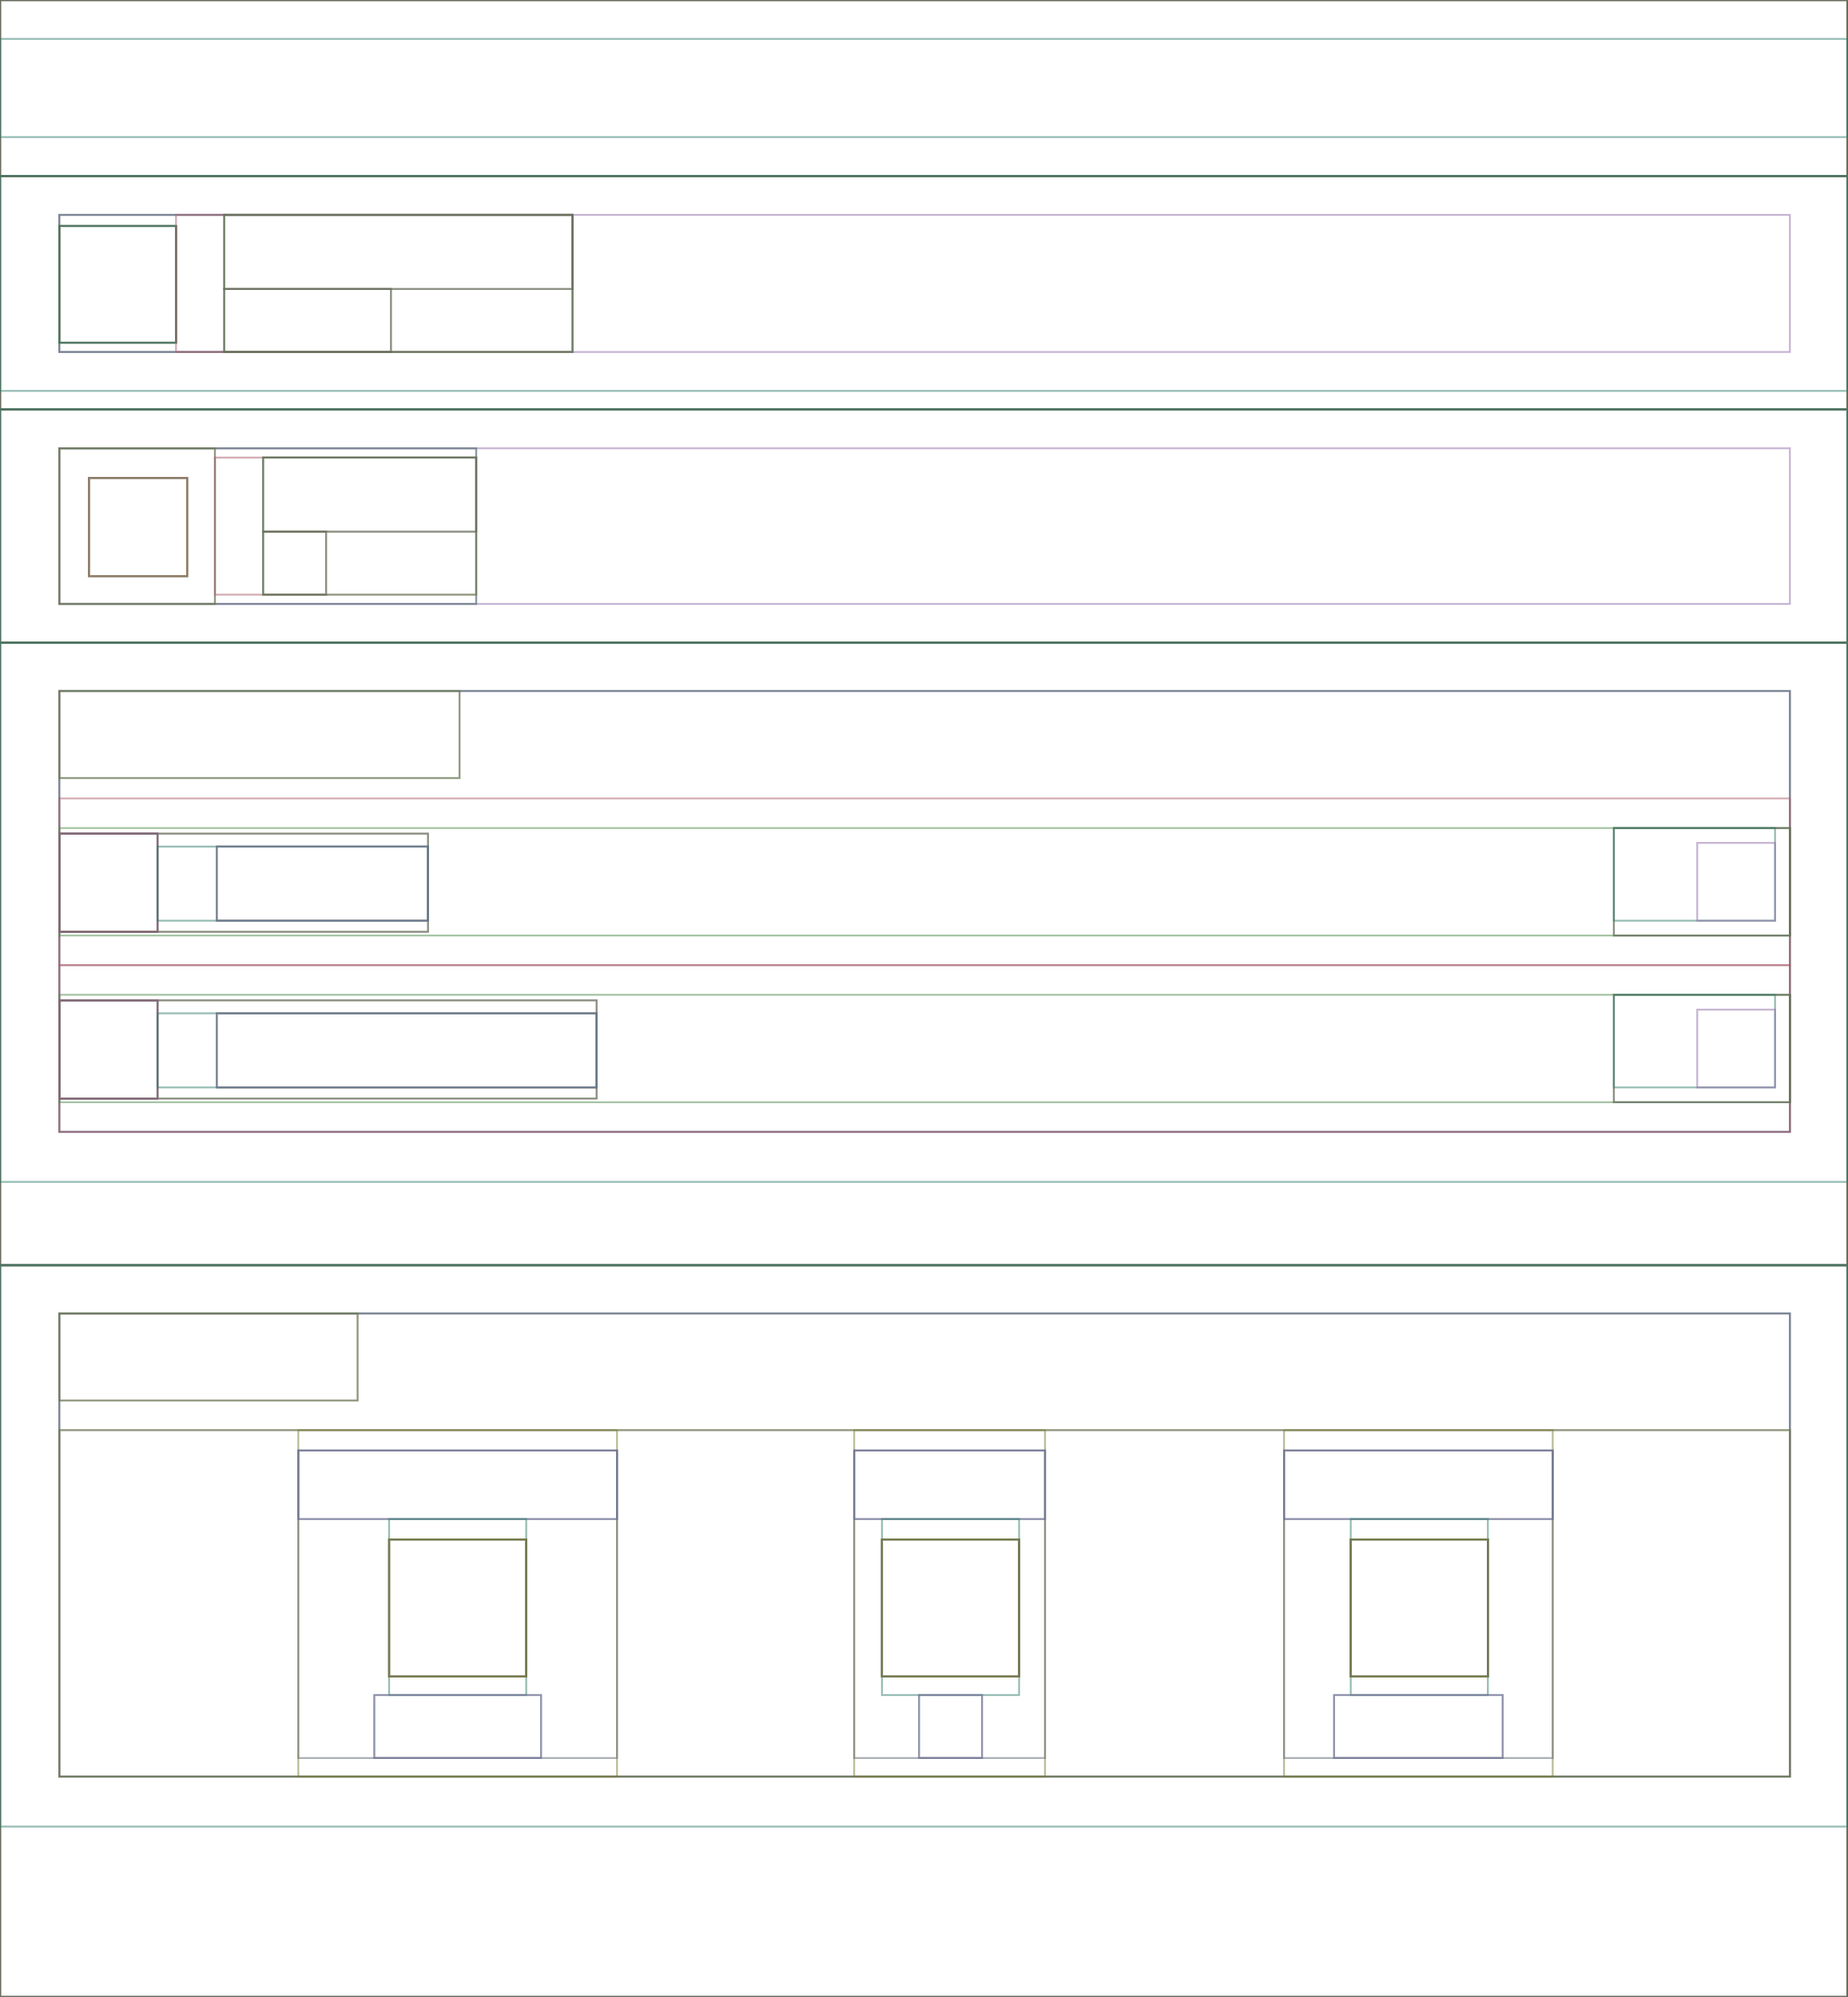
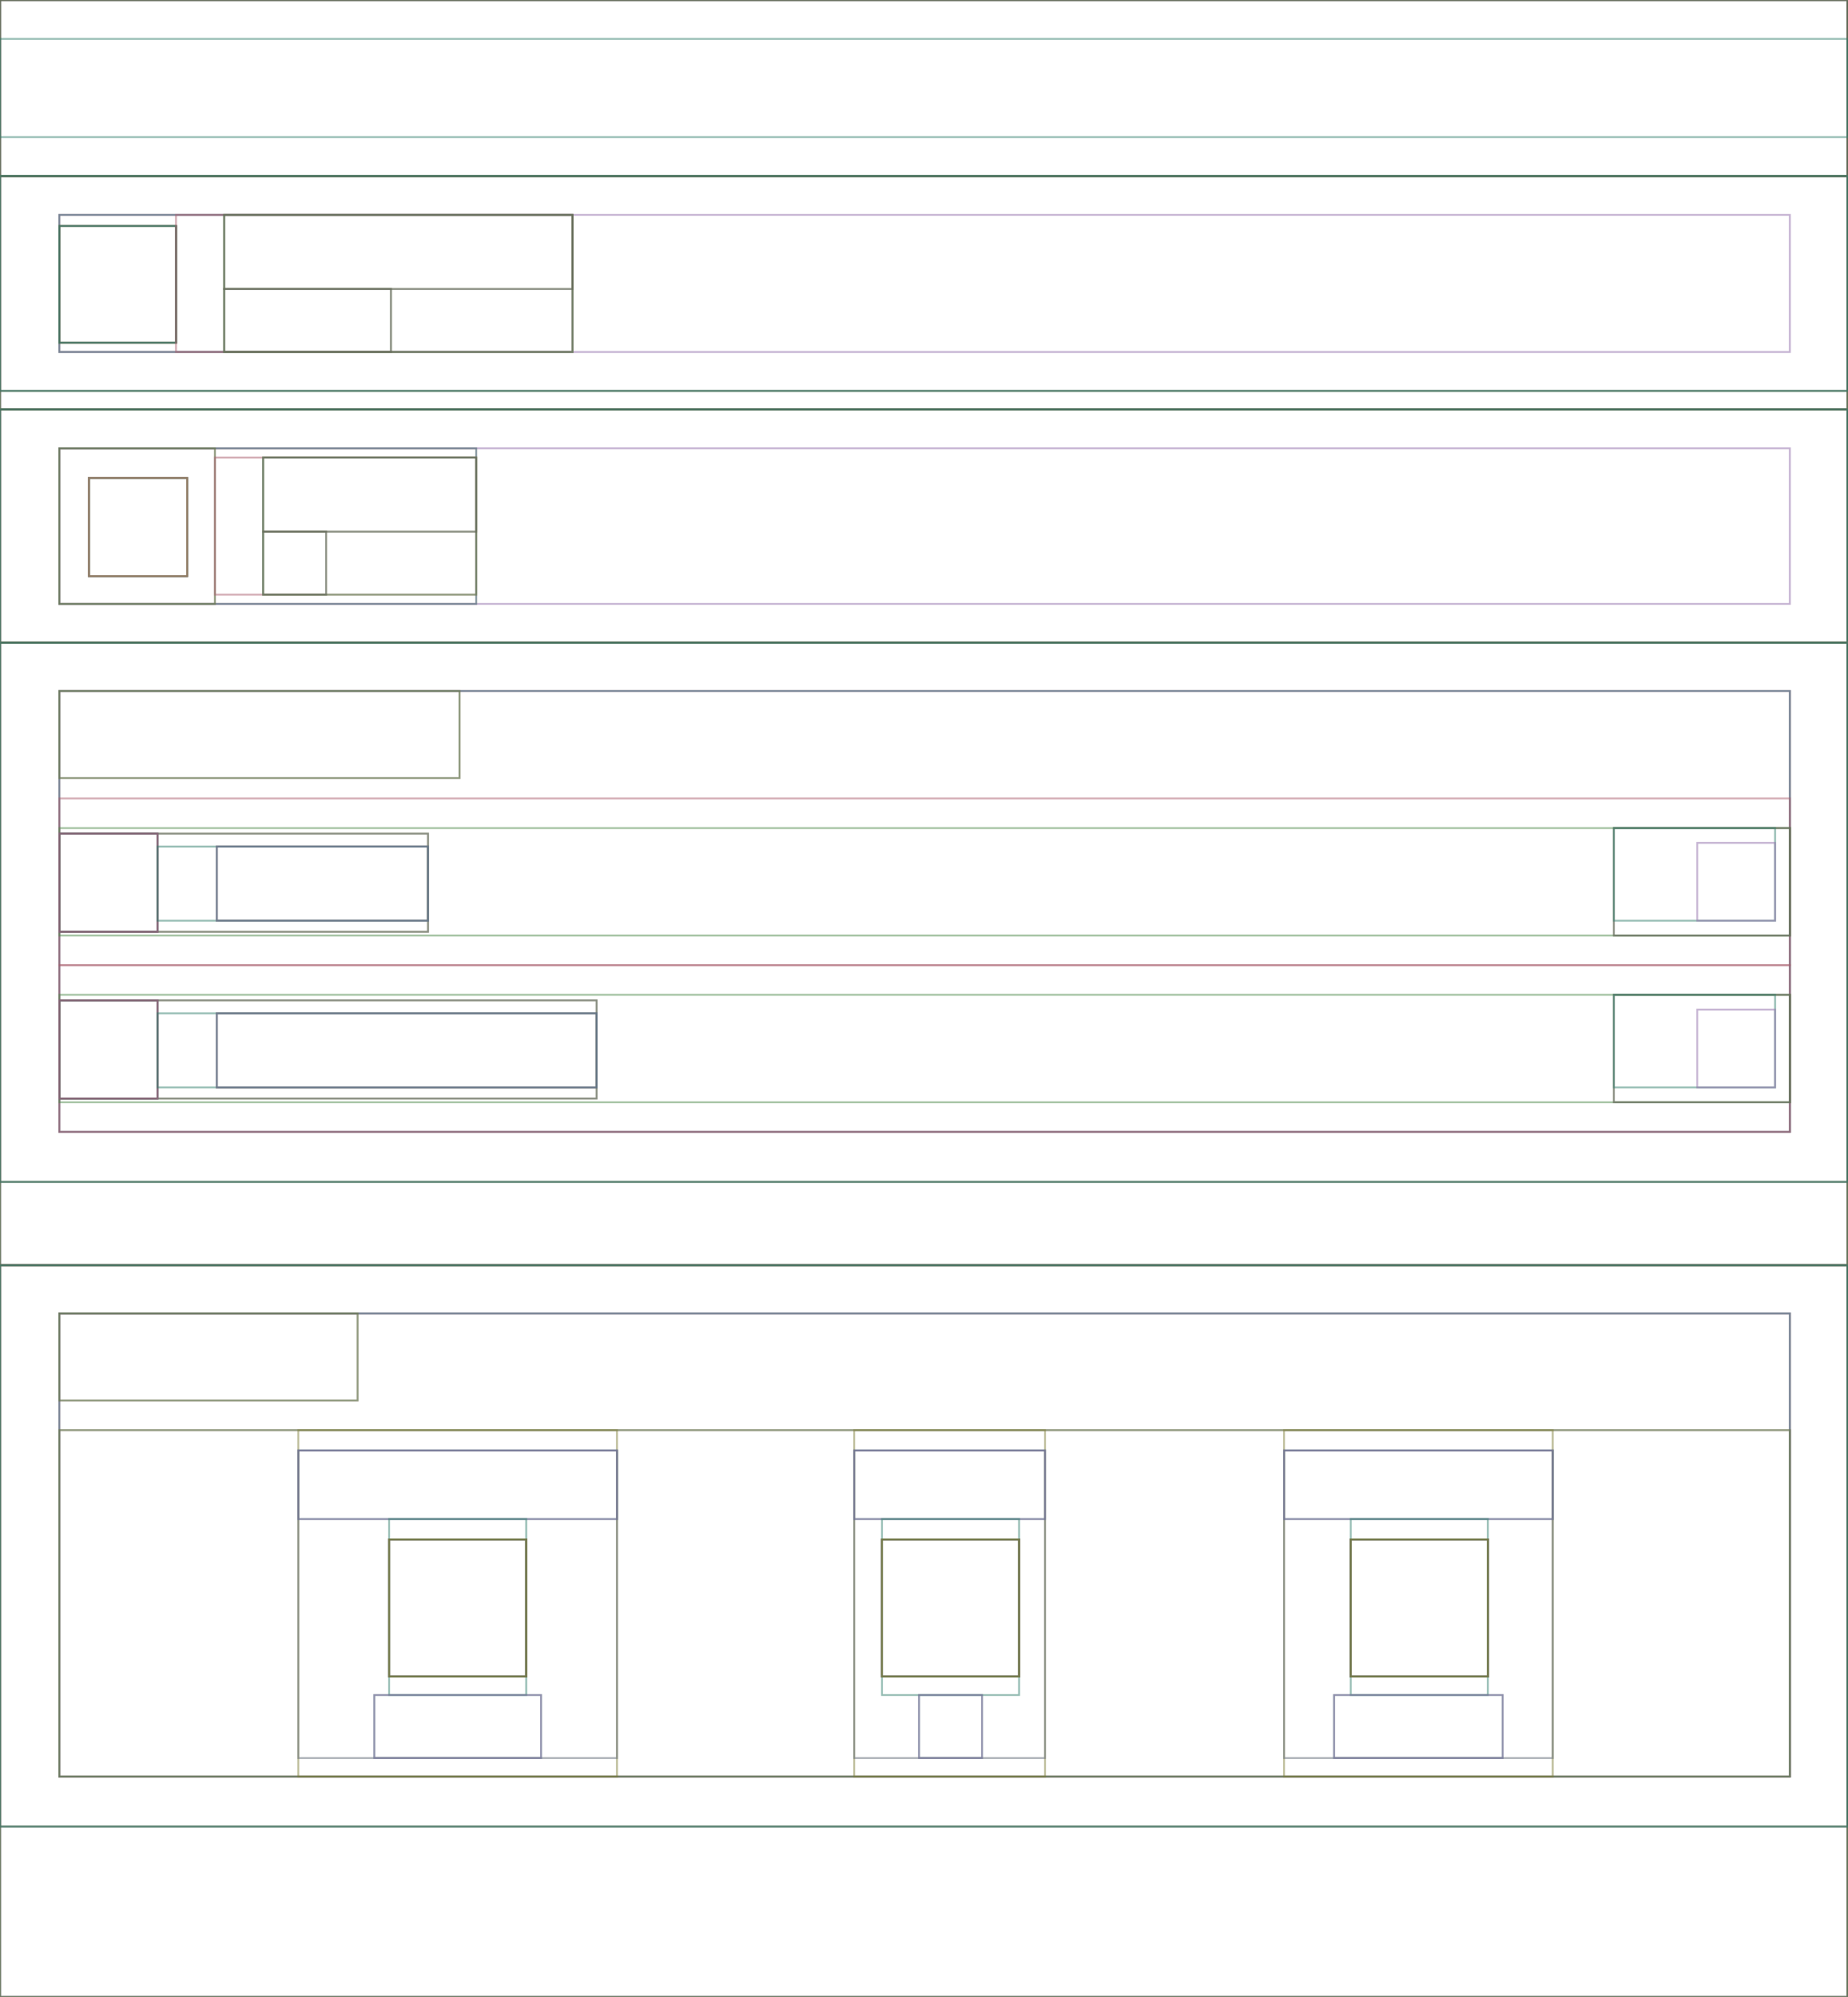
<svg xmlns="http://www.w3.org/2000/svg" viewBox="0 0 997 1078" width="997" height="1078" role="img" aria-label="Dashboard/Light layout wireframe">
  <rect width="997" height="1078" fill="#ffffff" />
  <g>
    <rect x="0" y="0" width="997" height="1078" fill="none" fill-opacity="0" stroke="#5B6470" stroke-width="1" stroke-opacity="0.5" />
  </g>
  <g>
    <rect x="0" y="0" width="997" height="1078" fill="none" fill-opacity="0" stroke="#2E7D6B" stroke-width="1" stroke-opacity="0.5" />
  </g>
  <g>
    <rect x="0" y="0" width="997" height="1078" fill="none" fill-opacity="0" stroke="#8E6BA8" stroke-width="1" stroke-opacity="0.5" />
  </g>
  <g>
    <rect x="0" y="0" width="997" height="95" fill="none" fill-opacity="0" stroke="#B0813B" stroke-width="1" stroke-opacity="0.5" />
  </g>
  <g>
    <rect x="0" y="0" width="997" height="95" fill="none" fill-opacity="0" stroke="#3B72A8" stroke-width="1" stroke-opacity="0.5" />
  </g>
  <g>
    <rect x="0" y="0" width="997" height="95" fill="none" fill-opacity="0" stroke="#A85B6B" stroke-width="1" stroke-opacity="0.5" />
  </g>
  <g>
    <rect x="0" y="0" width="997" height="95" fill="none" fill-opacity="0" stroke="#4F8A4A" stroke-width="1" stroke-opacity="0.5" />
  </g>
  <g>
    <rect x="0" y="0" width="997" height="95" fill="none" fill-opacity="0" stroke="#7A7A33" stroke-width="1" stroke-opacity="0.5" />
  </g>
  <g>
    <rect x="0" y="0" width="997" height="95" fill="none" fill-opacity="0" stroke="#5B6470" stroke-width="1" stroke-opacity="0.5" />
  </g>
  <g>
    <rect x="0" y="21" width="997" height="53" fill="none" fill-opacity="0" stroke="#2E7D6B" stroke-width="1" stroke-opacity="0.5" />
  </g>
  <g>
    <rect x="0" y="95" width="997" height="126" fill="none" fill-opacity="0" stroke="#B0813B" stroke-width="1" stroke-opacity="0.5" />
  </g>
  <g>
    <rect x="0" y="95" width="997" height="126" fill="none" fill-opacity="0" stroke="#3B72A8" stroke-width="1" stroke-opacity="0.5" />
  </g>
  <g>
    <rect x="0" y="95" width="997" height="126" fill="none" fill-opacity="0" stroke="#A85B6B" stroke-width="1" stroke-opacity="0.5" />
  </g>
  <g>
    <rect x="0" y="95" width="997" height="126" fill="none" fill-opacity="0" stroke="#4F8A4A" stroke-width="1" stroke-opacity="0.5" />
  </g>
  <g>
-     <rect x="0" y="95" width="997" height="126" fill="none" fill-opacity="0" stroke="#7A7A33" stroke-width="1" stroke-opacity="0.5" />
-   </g>
-   <g>
-     <rect x="0" y="95" width="997" height="126" fill="none" fill-opacity="0" stroke="#5B6470" stroke-width="1" stroke-opacity="0.5" />
+     <rect x="0" y="95" width="997" height="116" fill="none" fill-opacity="0" stroke="#7A7A33" stroke-width="1" stroke-opacity="0.5" />
+   </g>
+   <g>
+     <rect x="0" y="95" width="997" height="116" fill="none" fill-opacity="0" stroke="#5B6470" stroke-width="1" stroke-opacity="0.5" />
  </g>
  <g>
    <rect x="0" y="95" width="997" height="116" fill="none" fill-opacity="0" stroke="#2E7D6B" stroke-width="1" stroke-opacity="0.5" />
  </g>
  <g>
    <rect x="32" y="116" width="934" height="74" fill="none" fill-opacity="0" stroke="#8E6BA8" stroke-width="1" stroke-opacity="0.5" />
  </g>
  <g>
    <rect x="32" y="116" width="277" height="74" fill="none" fill-opacity="0" stroke="#B0813B" stroke-width="1" stroke-opacity="0.5" />
  </g>
  <g>
    <rect x="32" y="116" width="277" height="74" fill="none" fill-opacity="0" stroke="#3B72A8" stroke-width="1" stroke-opacity="0.5" />
  </g>
  <g>
    <rect x="32" y="122" width="63" height="63" fill="none" fill-opacity="0" stroke="#A85B6B" stroke-width="1" stroke-opacity="0.5" />
  </g>
  <g>
    <rect x="32" y="122" width="63" height="63" fill="none" fill-opacity="0" stroke="#4F8A4A" stroke-width="1" stroke-opacity="0.5" />
  </g>
  <g>
    <rect x="32" y="122" width="63" height="63" fill="none" fill-opacity="0" stroke="#7A7A33" stroke-width="1" stroke-opacity="0.5" />
  </g>
  <g>
    <rect x="32" y="122" width="63" height="63" fill="none" fill-opacity="0" stroke="#5B6470" stroke-width="1" stroke-opacity="0.5" />
  </g>
  <g>
    <rect x="32" y="122" width="63" height="63" fill="none" fill-opacity="0" stroke="#2E7D6B" stroke-width="1" stroke-opacity="0.5" />
  </g>
  <g>
    <rect x="95" y="116" width="214" height="74" fill="none" fill-opacity="0" stroke="#A85B6B" stroke-width="1" stroke-opacity="0.5" />
  </g>
  <g>
    <rect x="121" y="116" width="188" height="74" fill="none" fill-opacity="0" stroke="#4F8A4A" stroke-width="1" stroke-opacity="0.5" />
  </g>
  <g>
    <rect x="121" y="116" width="188" height="40" fill="none" fill-opacity="0" stroke="#7A7A33" stroke-width="1" stroke-opacity="0.5" />
  </g>
  <g>
    <rect x="121" y="116" width="188" height="40" fill="none" fill-opacity="0" stroke="#5B6470" stroke-width="1" stroke-opacity="0.5" />
  </g>
  <g>
    <rect x="121" y="156" width="90" height="34" fill="none" fill-opacity="0" stroke="#7A7A33" stroke-width="1" stroke-opacity="0.5" />
  </g>
  <g>
    <rect x="121" y="156" width="90" height="34" fill="none" fill-opacity="0" stroke="#5B6470" stroke-width="1" stroke-opacity="0.5" />
  </g>
  <g>
    <rect x="0" y="221" width="997" height="126" fill="none" fill-opacity="0" stroke="#B0813B" stroke-width="1" stroke-opacity="0.5" />
  </g>
  <g>
    <rect x="0" y="221" width="997" height="126" fill="none" fill-opacity="0" stroke="#3B72A8" stroke-width="1" stroke-opacity="0.5" />
  </g>
  <g>
    <rect x="0" y="221" width="997" height="126" fill="none" fill-opacity="0" stroke="#A85B6B" stroke-width="1" stroke-opacity="0.5" />
  </g>
  <g>
    <rect x="0" y="221" width="997" height="126" fill="none" fill-opacity="0" stroke="#4F8A4A" stroke-width="1" stroke-opacity="0.5" />
  </g>
  <g>
    <rect x="0" y="221" width="997" height="126" fill="none" fill-opacity="0" stroke="#7A7A33" stroke-width="1" stroke-opacity="0.5" />
  </g>
  <g>
    <rect x="0" y="221" width="997" height="126" fill="none" fill-opacity="0" stroke="#5B6470" stroke-width="1" stroke-opacity="0.5" />
  </g>
  <g>
    <rect x="0" y="221" width="997" height="126" fill="none" fill-opacity="0" stroke="#2E7D6B" stroke-width="1" stroke-opacity="0.5" />
  </g>
  <g>
    <rect x="32" y="242" width="934" height="84" fill="none" fill-opacity="0" stroke="#8E6BA8" stroke-width="1" stroke-opacity="0.5" />
  </g>
  <g>
    <rect x="32" y="242" width="225" height="84" fill="none" fill-opacity="0" stroke="#B0813B" stroke-width="1" stroke-opacity="0.5" />
  </g>
  <g>
    <rect x="32" y="242" width="225" height="84" fill="none" fill-opacity="0" stroke="#3B72A8" stroke-width="1" stroke-opacity="0.5" />
  </g>
  <g>
    <rect x="32" y="242" width="84" height="84" fill="none" fill-opacity="0" stroke="#A85B6B" stroke-width="1" stroke-opacity="0.5" />
  </g>
  <g>
    <rect x="32" y="242" width="84" height="84" fill="none" fill-opacity="0" stroke="#4F8A4A" stroke-width="1" stroke-opacity="0.5" />
  </g>
  <g>
    <rect x="48" y="258" width="53" height="53" fill="none" fill-opacity="0" stroke="#7A7A33" stroke-width="1" stroke-opacity="0.5" />
  </g>
  <g>
    <rect x="48" y="258" width="53" height="53" fill="none" fill-opacity="0" stroke="#5B6470" stroke-width="1" stroke-opacity="0.5" />
  </g>
  <g>
    <rect x="48" y="258" width="53" height="53" fill="none" fill-opacity="0" stroke="#2E7D6B" stroke-width="1" stroke-opacity="0.5" />
  </g>
  <g>
    <rect x="48" y="258" width="53" height="53" fill="none" fill-opacity="0" stroke="#8E6BA8" stroke-width="1" stroke-opacity="0.5" />
  </g>
  <g>
    <rect x="48" y="258" width="53" height="53" fill="none" fill-opacity="0" stroke="#B0813B" stroke-width="1" stroke-opacity="0.5" />
  </g>
  <g>
    <rect x="116" y="247" width="141" height="74" fill="none" fill-opacity="0" stroke="#A85B6B" stroke-width="1" stroke-opacity="0.5" />
  </g>
  <g>
    <rect x="142" y="247" width="115" height="74" fill="none" fill-opacity="0" stroke="#4F8A4A" stroke-width="1" stroke-opacity="0.5" />
  </g>
  <g>
    <rect x="142" y="247" width="115" height="40" fill="none" fill-opacity="0" stroke="#7A7A33" stroke-width="1" stroke-opacity="0.5" />
  </g>
  <g>
    <rect x="142" y="247" width="115" height="40" fill="none" fill-opacity="0" stroke="#5B6470" stroke-width="1" stroke-opacity="0.5" />
  </g>
  <g>
    <rect x="142" y="287" width="34" height="34" fill="none" fill-opacity="0" stroke="#7A7A33" stroke-width="1" stroke-opacity="0.5" />
  </g>
  <g>
    <rect x="142" y="287" width="34" height="34" fill="none" fill-opacity="0" stroke="#5B6470" stroke-width="1" stroke-opacity="0.5" />
  </g>
  <g>
    <rect x="0" y="347" width="997" height="336" fill="none" fill-opacity="0" stroke="#B0813B" stroke-width="1" stroke-opacity="0.5" />
  </g>
  <g>
    <rect x="0" y="347" width="997" height="336" fill="none" fill-opacity="0" stroke="#3B72A8" stroke-width="1" stroke-opacity="0.5" />
  </g>
  <g>
    <rect x="0" y="347" width="997" height="336" fill="none" fill-opacity="0" stroke="#A85B6B" stroke-width="1" stroke-opacity="0.5" />
  </g>
  <g>
    <rect x="0" y="347" width="997" height="336" fill="none" fill-opacity="0" stroke="#4F8A4A" stroke-width="1" stroke-opacity="0.5" />
  </g>
  <g>
-     <rect x="0" y="347" width="997" height="336" fill="none" fill-opacity="0" stroke="#7A7A33" stroke-width="1" stroke-opacity="0.5" />
-   </g>
-   <g>
-     <rect x="0" y="347" width="997" height="336" fill="none" fill-opacity="0" stroke="#5B6470" stroke-width="1" stroke-opacity="0.5" />
+     <rect x="0" y="347" width="997" height="291" fill="none" fill-opacity="0" stroke="#7A7A33" stroke-width="1" stroke-opacity="0.5" />
+   </g>
+   <g>
+     <rect x="0" y="347" width="997" height="291" fill="none" fill-opacity="0" stroke="#5B6470" stroke-width="1" stroke-opacity="0.5" />
  </g>
  <g>
    <rect x="0" y="347" width="997" height="291" fill="none" fill-opacity="0" stroke="#2E7D6B" stroke-width="1" stroke-opacity="0.5" />
  </g>
  <g>
    <rect x="32" y="373" width="934" height="238" fill="none" fill-opacity="0" stroke="#8E6BA8" stroke-width="1" stroke-opacity="0.5" />
  </g>
  <g>
    <rect x="32" y="373" width="934" height="238" fill="none" fill-opacity="0" stroke="#B0813B" stroke-width="1" stroke-opacity="0.5" />
  </g>
  <g>
    <rect x="32" y="373" width="934" height="238" fill="none" fill-opacity="0" stroke="#3B72A8" stroke-width="1" stroke-opacity="0.5" />
  </g>
  <g>
    <rect x="32" y="373" width="216" height="47" fill="none" fill-opacity="0" stroke="#A85B6B" stroke-width="1" stroke-opacity="0.5" />
  </g>
  <g>
    <rect x="32" y="373" width="216" height="47" fill="none" fill-opacity="0" stroke="#4F8A4A" stroke-width="1" stroke-opacity="0.5" />
  </g>
  <g>
    <rect x="32" y="431" width="934" height="90" fill="none" fill-opacity="0" stroke="#A85B6B" stroke-width="1" stroke-opacity="0.5" />
  </g>
  <g>
    <rect x="32" y="447" width="934" height="58" fill="none" fill-opacity="0" stroke="#4F8A4A" stroke-width="1" stroke-opacity="0.5" />
  </g>
  <g>
    <rect x="32" y="450" width="199" height="53" fill="none" fill-opacity="0" stroke="#7A7A33" stroke-width="1" stroke-opacity="0.5" />
  </g>
  <g>
    <rect x="32" y="450" width="199" height="53" fill="none" fill-opacity="0" stroke="#5B6470" stroke-width="1" stroke-opacity="0.5" />
  </g>
  <g>
    <rect x="32" y="450" width="53" height="53" fill="none" fill-opacity="0" stroke="#2E7D6B" stroke-width="1" stroke-opacity="0.5" />
  </g>
  <g>
    <rect x="32" y="450" width="53" height="53" fill="none" fill-opacity="0" stroke="#8E6BA8" stroke-width="1" stroke-opacity="0.5" />
  </g>
  <g>
    <rect x="32" y="450" width="53" height="53" fill="none" fill-opacity="0" stroke="#B0813B" stroke-width="1" stroke-opacity="0.5" />
  </g>
  <g>
    <rect x="32" y="450" width="53" height="53" fill="none" fill-opacity="0" stroke="#3B72A8" stroke-width="1" stroke-opacity="0.5" />
  </g>
  <g>
    <rect x="32" y="450" width="53" height="53" fill="none" fill-opacity="0" stroke="#A85B6B" stroke-width="1" stroke-opacity="0.5" />
  </g>
  <g>
    <rect x="85" y="457" width="146" height="40" fill="none" fill-opacity="0" stroke="#2E7D6B" stroke-width="1" stroke-opacity="0.5" />
  </g>
  <g>
    <rect x="117" y="457" width="114" height="40" fill="none" fill-opacity="0" stroke="#8E6BA8" stroke-width="1" stroke-opacity="0.5" />
  </g>
  <g>
    <rect x="117" y="457" width="114" height="40" fill="none" fill-opacity="0" stroke="#B0813B" stroke-width="1" stroke-opacity="0.5" />
  </g>
  <g>
    <rect x="117" y="457" width="114" height="40" fill="none" fill-opacity="0" stroke="#3B72A8" stroke-width="1" stroke-opacity="0.5" />
  </g>
  <g>
    <rect x="871" y="447" width="95" height="58" fill="none" fill-opacity="0" stroke="#7A7A33" stroke-width="1" stroke-opacity="0.5" />
  </g>
  <g>
    <rect x="871" y="447" width="95" height="58" fill="none" fill-opacity="0" stroke="#5B6470" stroke-width="1" stroke-opacity="0.5" />
  </g>
  <g>
    <rect x="871" y="447" width="87" height="50" fill="none" fill-opacity="0" stroke="#2E7D6B" stroke-width="1" stroke-opacity="0.5" />
  </g>
  <g>
    <rect x="916" y="455" width="42" height="42" fill="none" fill-opacity="0" stroke="#8E6BA8" stroke-width="1" stroke-opacity="0.5" />
  </g>
  <g>
    <rect x="32" y="521" width="934" height="90" fill="none" fill-opacity="0" stroke="#A85B6B" stroke-width="1" stroke-opacity="0.5" />
  </g>
  <g>
    <rect x="32" y="537" width="934" height="58" fill="none" fill-opacity="0" stroke="#4F8A4A" stroke-width="1" stroke-opacity="0.5" />
  </g>
  <g>
    <rect x="32" y="540" width="290" height="53" fill="none" fill-opacity="0" stroke="#7A7A33" stroke-width="1" stroke-opacity="0.5" />
  </g>
  <g>
    <rect x="32" y="540" width="290" height="53" fill="none" fill-opacity="0" stroke="#5B6470" stroke-width="1" stroke-opacity="0.5" />
  </g>
  <g>
    <rect x="32" y="540" width="53" height="53" fill="none" fill-opacity="0" stroke="#2E7D6B" stroke-width="1" stroke-opacity="0.5" />
  </g>
  <g>
    <rect x="32" y="540" width="53" height="53" fill="none" fill-opacity="0" stroke="#8E6BA8" stroke-width="1" stroke-opacity="0.5" />
  </g>
  <g>
    <rect x="32" y="540" width="53" height="53" fill="none" fill-opacity="0" stroke="#B0813B" stroke-width="1" stroke-opacity="0.5" />
  </g>
  <g>
    <rect x="32" y="540" width="53" height="53" fill="none" fill-opacity="0" stroke="#3B72A8" stroke-width="1" stroke-opacity="0.5" />
  </g>
  <g>
    <rect x="32" y="540" width="53" height="53" fill="none" fill-opacity="0" stroke="#A85B6B" stroke-width="1" stroke-opacity="0.5" />
  </g>
  <g>
    <rect x="85" y="547" width="237" height="40" fill="none" fill-opacity="0" stroke="#2E7D6B" stroke-width="1" stroke-opacity="0.5" />
  </g>
  <g>
    <rect x="117" y="547" width="205" height="40" fill="none" fill-opacity="0" stroke="#8E6BA8" stroke-width="1" stroke-opacity="0.5" />
  </g>
  <g>
    <rect x="117" y="547" width="205" height="40" fill="none" fill-opacity="0" stroke="#B0813B" stroke-width="1" stroke-opacity="0.5" />
  </g>
  <g>
    <rect x="117" y="547" width="205" height="40" fill="none" fill-opacity="0" stroke="#3B72A8" stroke-width="1" stroke-opacity="0.5" />
  </g>
  <g>
    <rect x="871" y="537" width="95" height="58" fill="none" fill-opacity="0" stroke="#7A7A33" stroke-width="1" stroke-opacity="0.5" />
  </g>
  <g>
    <rect x="871" y="537" width="95" height="58" fill="none" fill-opacity="0" stroke="#5B6470" stroke-width="1" stroke-opacity="0.5" />
  </g>
  <g>
    <rect x="871" y="537" width="87" height="50" fill="none" fill-opacity="0" stroke="#2E7D6B" stroke-width="1" stroke-opacity="0.5" />
  </g>
  <g>
    <rect x="916" y="545" width="42" height="42" fill="none" fill-opacity="0" stroke="#8E6BA8" stroke-width="1" stroke-opacity="0.5" />
  </g>
  <g>
    <rect x="0" y="683" width="997" height="395" fill="none" fill-opacity="0" stroke="#B0813B" stroke-width="1" stroke-opacity="0.5" />
  </g>
  <g>
    <rect x="0" y="683" width="997" height="395" fill="none" fill-opacity="0" stroke="#3B72A8" stroke-width="1" stroke-opacity="0.5" />
  </g>
  <g>
    <rect x="0" y="683" width="997" height="395" fill="none" fill-opacity="0" stroke="#A85B6B" stroke-width="1" stroke-opacity="0.5" />
  </g>
  <g>
    <rect x="0" y="683" width="997" height="395" fill="none" fill-opacity="0" stroke="#4F8A4A" stroke-width="1" stroke-opacity="0.5" />
  </g>
  <g>
-     <rect x="0" y="683" width="997" height="395" fill="none" fill-opacity="0" stroke="#7A7A33" stroke-width="1" stroke-opacity="0.5" />
-   </g>
-   <g>
-     <rect x="0" y="683" width="997" height="395" fill="none" fill-opacity="0" stroke="#5B6470" stroke-width="1" stroke-opacity="0.5" />
+     <rect x="0" y="683" width="997" height="303" fill="none" fill-opacity="0" stroke="#7A7A33" stroke-width="1" stroke-opacity="0.5" />
+   </g>
+   <g>
+     <rect x="0" y="683" width="997" height="303" fill="none" fill-opacity="0" stroke="#5B6470" stroke-width="1" stroke-opacity="0.5" />
  </g>
  <g>
    <rect x="0" y="683" width="997" height="303" fill="none" fill-opacity="0" stroke="#2E7D6B" stroke-width="1" stroke-opacity="0.5" />
  </g>
  <g>
    <rect x="32" y="709" width="934" height="250" fill="none" fill-opacity="0" stroke="#8E6BA8" stroke-width="1" stroke-opacity="0.5" />
  </g>
  <g>
    <rect x="32" y="709" width="934" height="250" fill="none" fill-opacity="0" stroke="#B0813B" stroke-width="1" stroke-opacity="0.5" />
  </g>
  <g>
    <rect x="32" y="709" width="934" height="250" fill="none" fill-opacity="0" stroke="#3B72A8" stroke-width="1" stroke-opacity="0.5" />
  </g>
  <g>
    <rect x="32" y="709" width="161" height="47" fill="none" fill-opacity="0" stroke="#A85B6B" stroke-width="1" stroke-opacity="0.5" />
  </g>
  <g>
    <rect x="32" y="709" width="161" height="47" fill="none" fill-opacity="0" stroke="#4F8A4A" stroke-width="1" stroke-opacity="0.5" />
  </g>
  <g>
    <rect x="32" y="772" width="934" height="187" fill="none" fill-opacity="0" stroke="#A85B6B" stroke-width="1" stroke-opacity="0.5" />
  </g>
  <g>
    <rect x="32" y="772" width="934" height="187" fill="none" fill-opacity="0" stroke="#4F8A4A" stroke-width="1" stroke-opacity="0.5" />
  </g>
  <g>
    <rect x="161" y="772" width="172" height="187" fill="none" fill-opacity="0" stroke="#7A7A33" stroke-width="1" stroke-opacity="0.5" />
  </g>
  <g>
    <rect x="161" y="783" width="172" height="166" fill="none" fill-opacity="0" stroke="#5B6470" stroke-width="1" stroke-opacity="0.5" />
  </g>
  <g>
    <rect x="161" y="783" width="172" height="37" fill="none" fill-opacity="0" stroke="#2E7D6B" stroke-width="1" stroke-opacity="0.5" />
  </g>
  <g>
    <rect x="161" y="783" width="172" height="37" fill="none" fill-opacity="0" stroke="#8E6BA8" stroke-width="1" stroke-opacity="0.5" />
  </g>
  <g>
    <rect x="210" y="820" width="74" height="95" fill="none" fill-opacity="0" stroke="#2E7D6B" stroke-width="1" stroke-opacity="0.5" />
  </g>
  <g>
    <rect x="210" y="831" width="74" height="74" fill="none" fill-opacity="0" stroke="#8E6BA8" stroke-width="1" stroke-opacity="0.5" />
  </g>
  <g>
    <rect x="210" y="831" width="74" height="74" fill="none" fill-opacity="0" stroke="#B0813B" stroke-width="1" stroke-opacity="0.5" />
  </g>
  <g>
    <rect x="210" y="831" width="74" height="74" fill="none" fill-opacity="0" stroke="#3B72A8" stroke-width="1" stroke-opacity="0.5" />
  </g>
  <g>
    <rect x="210" y="831" width="74" height="74" fill="none" fill-opacity="0" stroke="#A85B6B" stroke-width="1" stroke-opacity="0.5" />
  </g>
  <g>
    <rect x="210" y="831" width="74" height="74" fill="none" fill-opacity="0" stroke="#4F8A4A" stroke-width="1" stroke-opacity="0.5" />
  </g>
  <g>
    <rect x="210" y="831" width="74" height="74" fill="none" fill-opacity="0" stroke="#7A7A33" stroke-width="1" stroke-opacity="0.5" />
  </g>
  <g>
    <rect x="202" y="915" width="90" height="34" fill="none" fill-opacity="0" stroke="#2E7D6B" stroke-width="1" stroke-opacity="0.5" />
  </g>
  <g>
    <rect x="202" y="915" width="90" height="34" fill="none" fill-opacity="0" stroke="#8E6BA8" stroke-width="1" stroke-opacity="0.5" />
  </g>
  <g>
    <rect x="461" y="772" width="103" height="187" fill="none" fill-opacity="0" stroke="#7A7A33" stroke-width="1" stroke-opacity="0.5" />
  </g>
  <g>
    <rect x="461" y="783" width="103" height="166" fill="none" fill-opacity="0" stroke="#5B6470" stroke-width="1" stroke-opacity="0.5" />
  </g>
  <g>
    <rect x="461" y="783" width="103" height="37" fill="none" fill-opacity="0" stroke="#2E7D6B" stroke-width="1" stroke-opacity="0.5" />
  </g>
  <g>
    <rect x="461" y="783" width="103" height="37" fill="none" fill-opacity="0" stroke="#8E6BA8" stroke-width="1" stroke-opacity="0.5" />
  </g>
  <g>
    <rect x="476" y="820" width="74" height="95" fill="none" fill-opacity="0" stroke="#2E7D6B" stroke-width="1" stroke-opacity="0.5" />
  </g>
  <g>
    <rect x="476" y="831" width="74" height="74" fill="none" fill-opacity="0" stroke="#8E6BA8" stroke-width="1" stroke-opacity="0.5" />
  </g>
  <g>
    <rect x="476" y="831" width="74" height="74" fill="none" fill-opacity="0" stroke="#B0813B" stroke-width="1" stroke-opacity="0.5" />
  </g>
  <g>
    <rect x="476" y="831" width="74" height="74" fill="none" fill-opacity="0" stroke="#3B72A8" stroke-width="1" stroke-opacity="0.5" />
  </g>
  <g>
    <rect x="476" y="831" width="74" height="74" fill="none" fill-opacity="0" stroke="#A85B6B" stroke-width="1" stroke-opacity="0.5" />
  </g>
  <g>
    <rect x="476" y="831" width="74" height="74" fill="none" fill-opacity="0" stroke="#4F8A4A" stroke-width="1" stroke-opacity="0.5" />
  </g>
  <g>
    <rect x="476" y="831" width="74" height="74" fill="none" fill-opacity="0" stroke="#7A7A33" stroke-width="1" stroke-opacity="0.5" />
  </g>
  <g>
    <rect x="496" y="915" width="34" height="34" fill="none" fill-opacity="0" stroke="#2E7D6B" stroke-width="1" stroke-opacity="0.5" />
  </g>
  <g>
    <rect x="496" y="915" width="34" height="34" fill="none" fill-opacity="0" stroke="#8E6BA8" stroke-width="1" stroke-opacity="0.5" />
  </g>
  <g>
    <rect x="693" y="772" width="145" height="187" fill="none" fill-opacity="0" stroke="#7A7A33" stroke-width="1" stroke-opacity="0.5" />
  </g>
  <g>
    <rect x="693" y="783" width="145" height="166" fill="none" fill-opacity="0" stroke="#5B6470" stroke-width="1" stroke-opacity="0.5" />
  </g>
  <g>
    <rect x="693" y="783" width="145" height="37" fill="none" fill-opacity="0" stroke="#2E7D6B" stroke-width="1" stroke-opacity="0.5" />
  </g>
  <g>
    <rect x="693" y="783" width="145" height="37" fill="none" fill-opacity="0" stroke="#8E6BA8" stroke-width="1" stroke-opacity="0.5" />
  </g>
  <g>
    <rect x="729" y="820" width="74" height="95" fill="none" fill-opacity="0" stroke="#2E7D6B" stroke-width="1" stroke-opacity="0.5" />
  </g>
  <g>
    <rect x="729" y="831" width="74" height="74" fill="none" fill-opacity="0" stroke="#8E6BA8" stroke-width="1" stroke-opacity="0.5" />
  </g>
  <g>
    <rect x="729" y="831" width="74" height="74" fill="none" fill-opacity="0" stroke="#B0813B" stroke-width="1" stroke-opacity="0.5" />
  </g>
  <g>
    <rect x="729" y="831" width="74" height="74" fill="none" fill-opacity="0" stroke="#3B72A8" stroke-width="1" stroke-opacity="0.5" />
  </g>
  <g>
    <rect x="729" y="831" width="74" height="74" fill="none" fill-opacity="0" stroke="#A85B6B" stroke-width="1" stroke-opacity="0.5" />
  </g>
  <g>
    <rect x="729" y="831" width="74" height="74" fill="none" fill-opacity="0" stroke="#4F8A4A" stroke-width="1" stroke-opacity="0.5" />
  </g>
  <g>
    <rect x="729" y="831" width="74" height="74" fill="none" fill-opacity="0" stroke="#7A7A33" stroke-width="1" stroke-opacity="0.5" />
  </g>
  <g>
    <rect x="720" y="915" width="91" height="34" fill="none" fill-opacity="0" stroke="#2E7D6B" stroke-width="1" stroke-opacity="0.5" />
  </g>
  <g>
    <rect x="720" y="915" width="91" height="34" fill="none" fill-opacity="0" stroke="#8E6BA8" stroke-width="1" stroke-opacity="0.5" />
  </g>
</svg>
